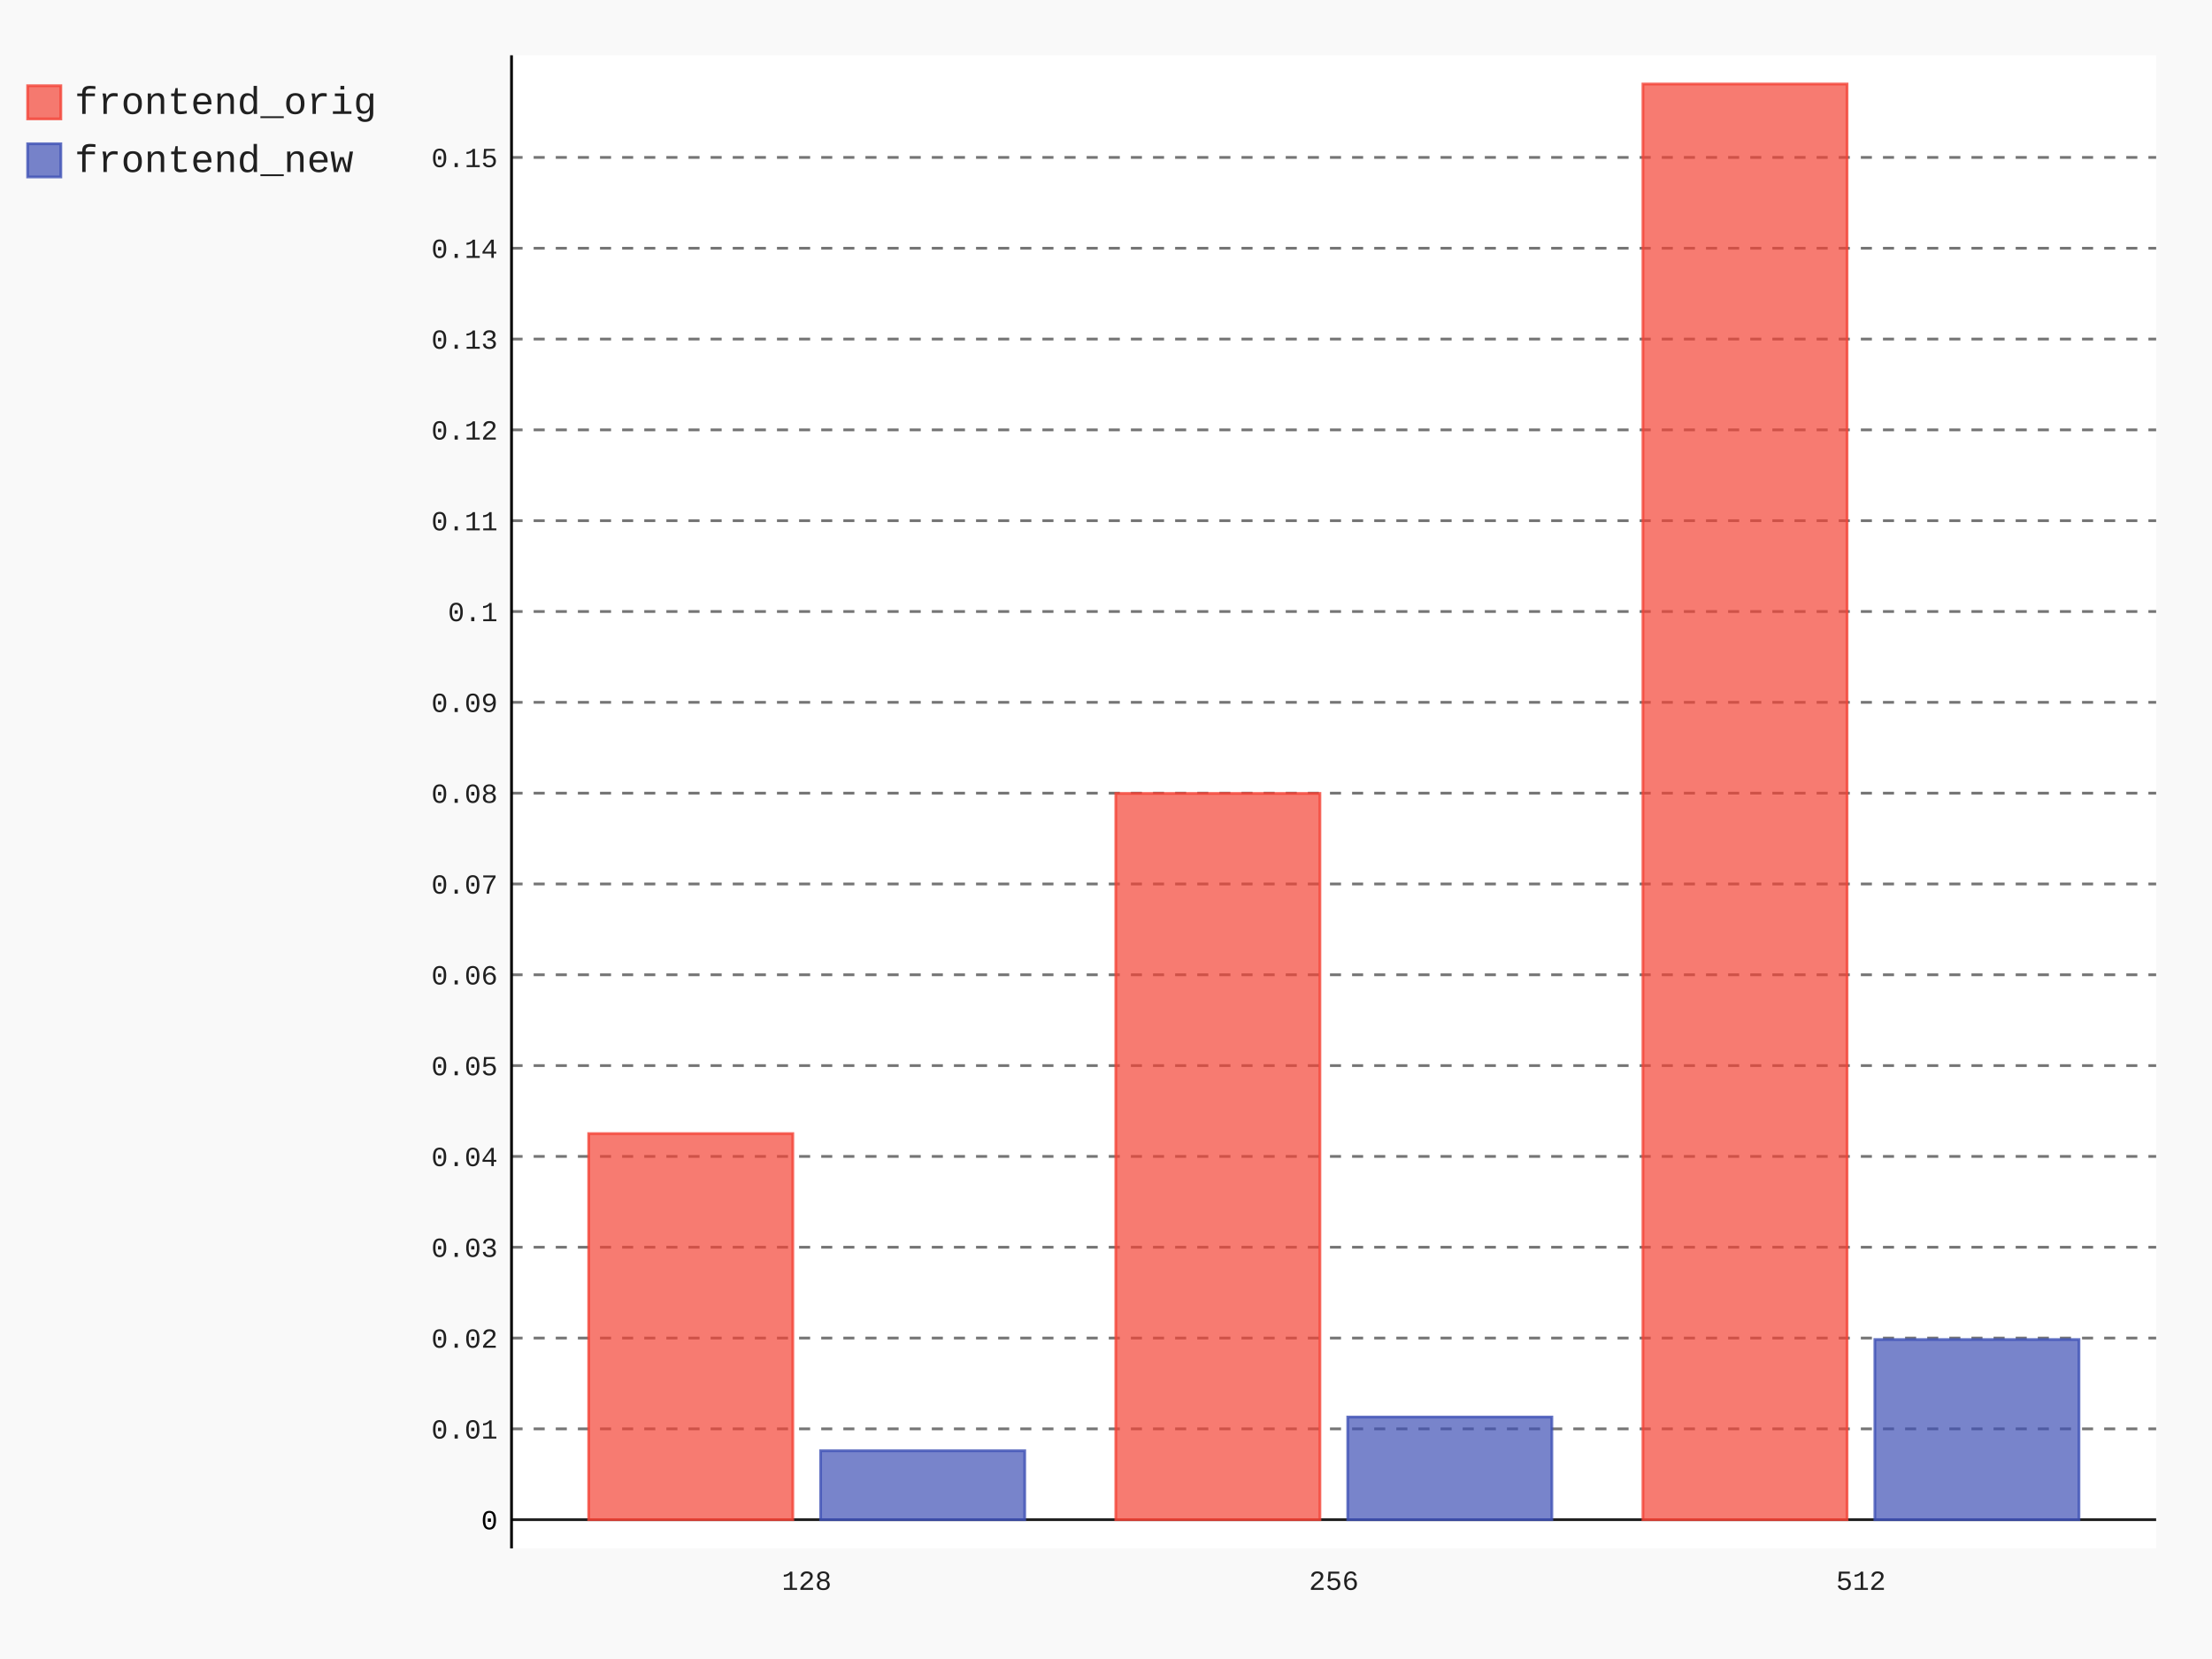
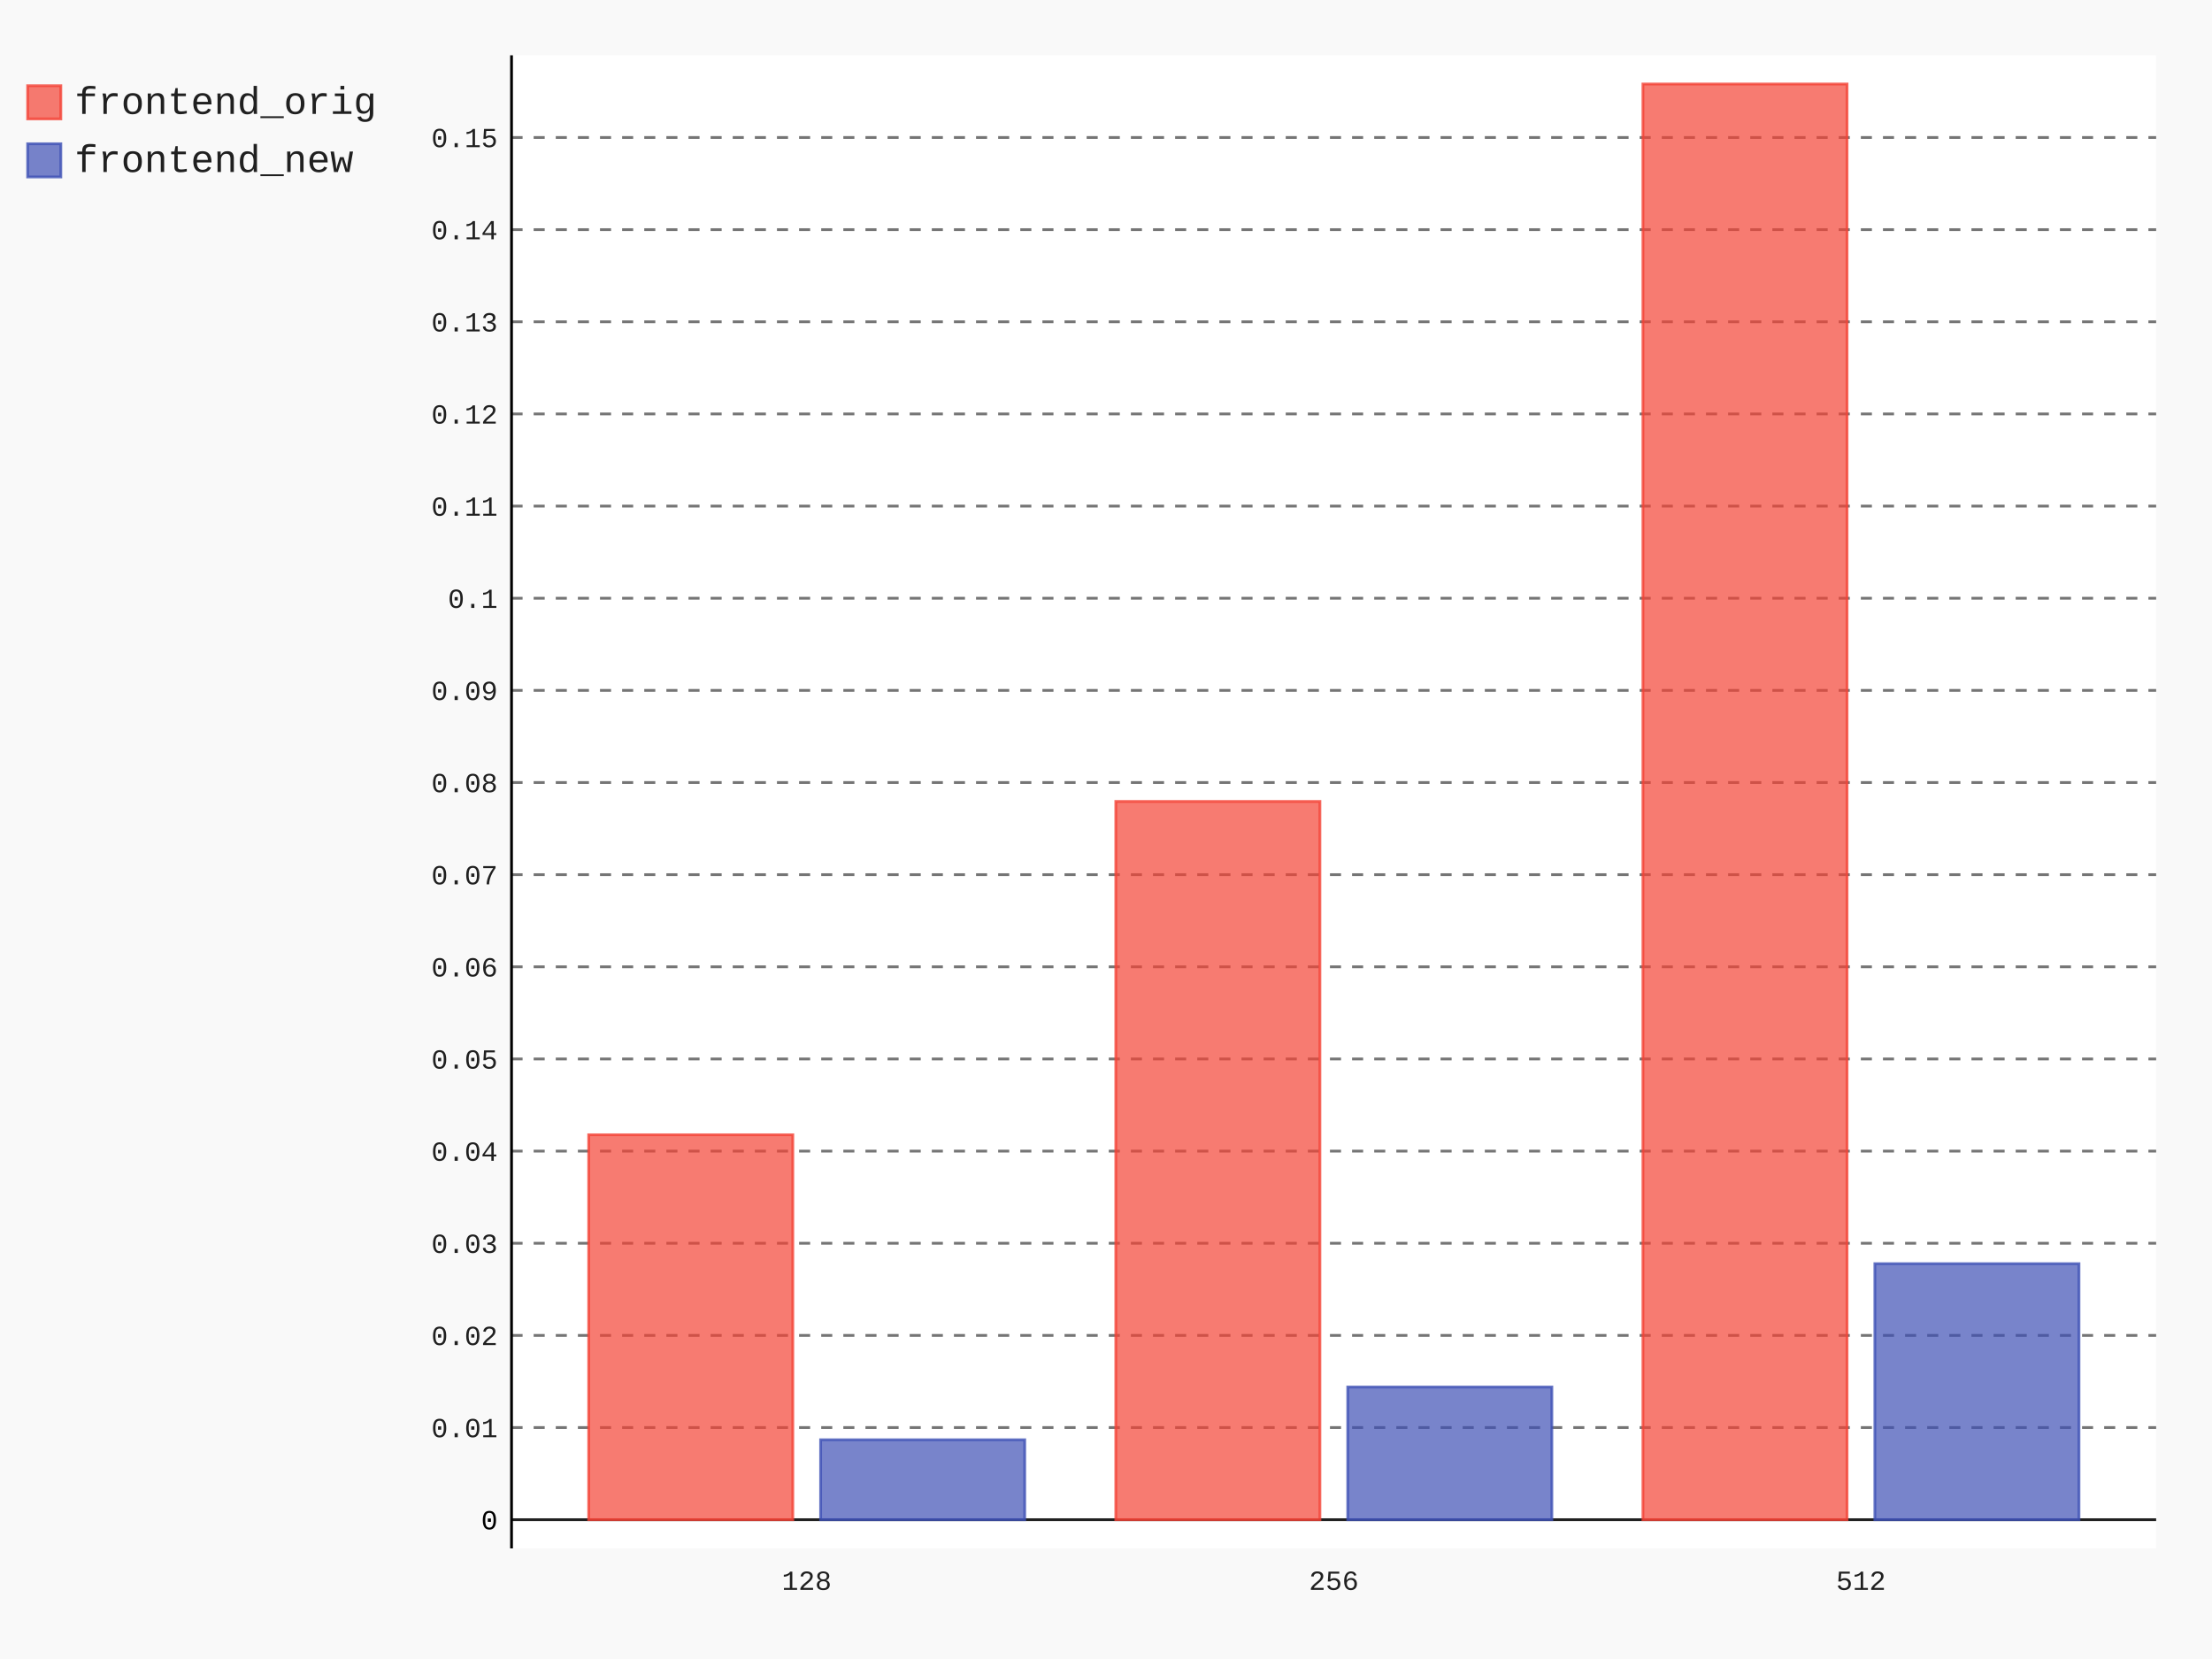
- <svg xmlns="http://www.w3.org/2000/svg" id="chart-e20c5444-6a09-4fd0-a3e4-52a176008e74" class="pygal-chart" viewBox="0 0 800 600">
+ <svg xmlns="http://www.w3.org/2000/svg" id="chart-0360074b-0d69-4c78-8e25-4d8aeb66c3b6" class="pygal-chart" viewBox="0 0 800 600">
  <defs>
-     <style type="text/css">#chart-e20c5444-6a09-4fd0-a3e4-52a176008e74{-webkit-user-select:none;-webkit-font-smoothing:antialiased;font-family:Consolas,"Liberation Mono",Menlo,Courier,monospace}#chart-e20c5444-6a09-4fd0-a3e4-52a176008e74 .title{font-family:Consolas,"Liberation Mono",Menlo,Courier,monospace;font-size:16px}#chart-e20c5444-6a09-4fd0-a3e4-52a176008e74 .legends .legend text{font-family:Consolas,"Liberation Mono",Menlo,Courier,monospace;font-size:14px}#chart-e20c5444-6a09-4fd0-a3e4-52a176008e74 .axis text{font-family:Consolas,"Liberation Mono",Menlo,Courier,monospace;font-size:10px}#chart-e20c5444-6a09-4fd0-a3e4-52a176008e74 .axis text.major{font-family:Consolas,"Liberation Mono",Menlo,Courier,monospace;font-size:10px}#chart-e20c5444-6a09-4fd0-a3e4-52a176008e74 .text-overlay text.value{font-family:Consolas,"Liberation Mono",Menlo,Courier,monospace;font-size:16px}#chart-e20c5444-6a09-4fd0-a3e4-52a176008e74 .text-overlay text.label{font-family:Consolas,"Liberation Mono",Menlo,Courier,monospace;font-size:10px}#chart-e20c5444-6a09-4fd0-a3e4-52a176008e74 .tooltip{font-family:Consolas,"Liberation Mono",Menlo,Courier,monospace;font-size:14px}#chart-e20c5444-6a09-4fd0-a3e4-52a176008e74 text.no_data{font-family:Consolas,"Liberation Mono",Menlo,Courier,monospace;font-size:64px}
- #chart-e20c5444-6a09-4fd0-a3e4-52a176008e74{background-color:rgba(249,249,249,1)}#chart-e20c5444-6a09-4fd0-a3e4-52a176008e74 path,#chart-e20c5444-6a09-4fd0-a3e4-52a176008e74 line,#chart-e20c5444-6a09-4fd0-a3e4-52a176008e74 rect,#chart-e20c5444-6a09-4fd0-a3e4-52a176008e74 circle{-webkit-transition:150ms;-moz-transition:150ms;transition:150ms}#chart-e20c5444-6a09-4fd0-a3e4-52a176008e74 .graph &gt; .background{fill:rgba(249,249,249,1)}#chart-e20c5444-6a09-4fd0-a3e4-52a176008e74 .plot &gt; .background{fill:rgba(255,255,255,1)}#chart-e20c5444-6a09-4fd0-a3e4-52a176008e74 .graph{fill:rgba(0,0,0,.87)}#chart-e20c5444-6a09-4fd0-a3e4-52a176008e74 text.no_data{fill:rgba(0,0,0,1)}#chart-e20c5444-6a09-4fd0-a3e4-52a176008e74 .title{fill:rgba(0,0,0,1)}#chart-e20c5444-6a09-4fd0-a3e4-52a176008e74 .legends .legend text{fill:rgba(0,0,0,.87)}#chart-e20c5444-6a09-4fd0-a3e4-52a176008e74 .legends .legend:hover text{fill:rgba(0,0,0,1)}#chart-e20c5444-6a09-4fd0-a3e4-52a176008e74 .axis .line{stroke:rgba(0,0,0,1)}#chart-e20c5444-6a09-4fd0-a3e4-52a176008e74 .axis .guide.line{stroke:rgba(0,0,0,.54)}#chart-e20c5444-6a09-4fd0-a3e4-52a176008e74 .axis .major.line{stroke:rgba(0,0,0,.87)}#chart-e20c5444-6a09-4fd0-a3e4-52a176008e74 .axis text.major{fill:rgba(0,0,0,1)}#chart-e20c5444-6a09-4fd0-a3e4-52a176008e74 .axis.y .guides:hover .guide.line,#chart-e20c5444-6a09-4fd0-a3e4-52a176008e74 .line-graph .axis.x .guides:hover .guide.line,#chart-e20c5444-6a09-4fd0-a3e4-52a176008e74 .stackedline-graph .axis.x .guides:hover .guide.line,#chart-e20c5444-6a09-4fd0-a3e4-52a176008e74 .xy-graph .axis.x .guides:hover .guide.line{stroke:rgba(0,0,0,1)}#chart-e20c5444-6a09-4fd0-a3e4-52a176008e74 .axis .guides:hover text{fill:rgba(0,0,0,1)}#chart-e20c5444-6a09-4fd0-a3e4-52a176008e74 .reactive{fill-opacity:.7;stroke-opacity:.8}#chart-e20c5444-6a09-4fd0-a3e4-52a176008e74 .ci{stroke:rgba(0,0,0,.87)}#chart-e20c5444-6a09-4fd0-a3e4-52a176008e74 .reactive.active,#chart-e20c5444-6a09-4fd0-a3e4-52a176008e74 .active .reactive{fill-opacity:.8;stroke-opacity:.9;stroke-width:4}#chart-e20c5444-6a09-4fd0-a3e4-52a176008e74 .ci .reactive.active{stroke-width:1.5}#chart-e20c5444-6a09-4fd0-a3e4-52a176008e74 .series text{fill:rgba(0,0,0,1)}#chart-e20c5444-6a09-4fd0-a3e4-52a176008e74 .tooltip rect{fill:rgba(255,255,255,1);stroke:rgba(0,0,0,1);-webkit-transition:opacity 150ms;-moz-transition:opacity 150ms;transition:opacity 150ms}#chart-e20c5444-6a09-4fd0-a3e4-52a176008e74 .tooltip .label{fill:rgba(0,0,0,.87)}#chart-e20c5444-6a09-4fd0-a3e4-52a176008e74 .tooltip .label{fill:rgba(0,0,0,.87)}#chart-e20c5444-6a09-4fd0-a3e4-52a176008e74 .tooltip .legend{font-size:.8em;fill:rgba(0,0,0,.54)}#chart-e20c5444-6a09-4fd0-a3e4-52a176008e74 .tooltip .x_label{font-size:.6em;fill:rgba(0,0,0,1)}#chart-e20c5444-6a09-4fd0-a3e4-52a176008e74 .tooltip .xlink{font-size:.5em;text-decoration:underline}#chart-e20c5444-6a09-4fd0-a3e4-52a176008e74 .tooltip .value{font-size:1.5em}#chart-e20c5444-6a09-4fd0-a3e4-52a176008e74 .bound{font-size:.5em}#chart-e20c5444-6a09-4fd0-a3e4-52a176008e74 .max-value{font-size:.75em;fill:rgba(0,0,0,.54)}#chart-e20c5444-6a09-4fd0-a3e4-52a176008e74 .map-element{fill:rgba(255,255,255,1);stroke:rgba(0,0,0,.54) !important}#chart-e20c5444-6a09-4fd0-a3e4-52a176008e74 .map-element .reactive{fill-opacity:inherit;stroke-opacity:inherit}#chart-e20c5444-6a09-4fd0-a3e4-52a176008e74 .color-0,#chart-e20c5444-6a09-4fd0-a3e4-52a176008e74 .color-0 a:visited{stroke:#F44336;fill:#F44336}#chart-e20c5444-6a09-4fd0-a3e4-52a176008e74 .color-1,#chart-e20c5444-6a09-4fd0-a3e4-52a176008e74 .color-1 a:visited{stroke:#3F51B5;fill:#3F51B5}#chart-e20c5444-6a09-4fd0-a3e4-52a176008e74 .text-overlay .color-0 text{fill:black}#chart-e20c5444-6a09-4fd0-a3e4-52a176008e74 .text-overlay .color-1 text{fill:black}
- #chart-e20c5444-6a09-4fd0-a3e4-52a176008e74 text.no_data{text-anchor:middle}#chart-e20c5444-6a09-4fd0-a3e4-52a176008e74 .guide.line{fill:none}#chart-e20c5444-6a09-4fd0-a3e4-52a176008e74 .centered{text-anchor:middle}#chart-e20c5444-6a09-4fd0-a3e4-52a176008e74 .title{text-anchor:middle}#chart-e20c5444-6a09-4fd0-a3e4-52a176008e74 .legends .legend text{fill-opacity:1}#chart-e20c5444-6a09-4fd0-a3e4-52a176008e74 .axis.x text{text-anchor:middle}#chart-e20c5444-6a09-4fd0-a3e4-52a176008e74 .axis.x:not(.web) text[transform]{text-anchor:start}#chart-e20c5444-6a09-4fd0-a3e4-52a176008e74 .axis.x:not(.web) text[transform].backwards{text-anchor:end}#chart-e20c5444-6a09-4fd0-a3e4-52a176008e74 .axis.y text{text-anchor:end}#chart-e20c5444-6a09-4fd0-a3e4-52a176008e74 .axis.y text[transform].backwards{text-anchor:start}#chart-e20c5444-6a09-4fd0-a3e4-52a176008e74 .axis.y2 text{text-anchor:start}#chart-e20c5444-6a09-4fd0-a3e4-52a176008e74 .axis.y2 text[transform].backwards{text-anchor:end}#chart-e20c5444-6a09-4fd0-a3e4-52a176008e74 .axis .guide.line{stroke-dasharray:4,4}#chart-e20c5444-6a09-4fd0-a3e4-52a176008e74 .axis .major.guide.line{stroke-dasharray:6,6}#chart-e20c5444-6a09-4fd0-a3e4-52a176008e74 .horizontal .axis.y .guide.line,#chart-e20c5444-6a09-4fd0-a3e4-52a176008e74 .horizontal .axis.y2 .guide.line,#chart-e20c5444-6a09-4fd0-a3e4-52a176008e74 .vertical .axis.x .guide.line{opacity:0}#chart-e20c5444-6a09-4fd0-a3e4-52a176008e74 .horizontal .axis.always_show .guide.line,#chart-e20c5444-6a09-4fd0-a3e4-52a176008e74 .vertical .axis.always_show .guide.line{opacity:1 !important}#chart-e20c5444-6a09-4fd0-a3e4-52a176008e74 .axis.y .guides:hover .guide.line,#chart-e20c5444-6a09-4fd0-a3e4-52a176008e74 .axis.y2 .guides:hover .guide.line,#chart-e20c5444-6a09-4fd0-a3e4-52a176008e74 .axis.x .guides:hover .guide.line{opacity:1}#chart-e20c5444-6a09-4fd0-a3e4-52a176008e74 .axis .guides:hover text{opacity:1}#chart-e20c5444-6a09-4fd0-a3e4-52a176008e74 .nofill{fill:none}#chart-e20c5444-6a09-4fd0-a3e4-52a176008e74 .subtle-fill{fill-opacity:.2}#chart-e20c5444-6a09-4fd0-a3e4-52a176008e74 .dot{stroke-width:1px;fill-opacity:1}#chart-e20c5444-6a09-4fd0-a3e4-52a176008e74 .dot.active{stroke-width:5px}#chart-e20c5444-6a09-4fd0-a3e4-52a176008e74 .dot.negative{fill:transparent}#chart-e20c5444-6a09-4fd0-a3e4-52a176008e74 text,#chart-e20c5444-6a09-4fd0-a3e4-52a176008e74 tspan{stroke:none !important}#chart-e20c5444-6a09-4fd0-a3e4-52a176008e74 .series text.active{opacity:1}#chart-e20c5444-6a09-4fd0-a3e4-52a176008e74 .tooltip rect{fill-opacity:.95;stroke-width:.5}#chart-e20c5444-6a09-4fd0-a3e4-52a176008e74 .tooltip text{fill-opacity:1}#chart-e20c5444-6a09-4fd0-a3e4-52a176008e74 .showable{visibility:hidden}#chart-e20c5444-6a09-4fd0-a3e4-52a176008e74 .showable.shown{visibility:visible}#chart-e20c5444-6a09-4fd0-a3e4-52a176008e74 .gauge-background{fill:rgba(229,229,229,1);stroke:none}#chart-e20c5444-6a09-4fd0-a3e4-52a176008e74 .bg-lines{stroke:rgba(249,249,249,1);stroke-width:2px}</style>
+     <style type="text/css">#chart-0360074b-0d69-4c78-8e25-4d8aeb66c3b6{-webkit-user-select:none;-webkit-font-smoothing:antialiased;font-family:Consolas,"Liberation Mono",Menlo,Courier,monospace}#chart-0360074b-0d69-4c78-8e25-4d8aeb66c3b6 .title{font-family:Consolas,"Liberation Mono",Menlo,Courier,monospace;font-size:16px}#chart-0360074b-0d69-4c78-8e25-4d8aeb66c3b6 .legends .legend text{font-family:Consolas,"Liberation Mono",Menlo,Courier,monospace;font-size:14px}#chart-0360074b-0d69-4c78-8e25-4d8aeb66c3b6 .axis text{font-family:Consolas,"Liberation Mono",Menlo,Courier,monospace;font-size:10px}#chart-0360074b-0d69-4c78-8e25-4d8aeb66c3b6 .axis text.major{font-family:Consolas,"Liberation Mono",Menlo,Courier,monospace;font-size:10px}#chart-0360074b-0d69-4c78-8e25-4d8aeb66c3b6 .text-overlay text.value{font-family:Consolas,"Liberation Mono",Menlo,Courier,monospace;font-size:16px}#chart-0360074b-0d69-4c78-8e25-4d8aeb66c3b6 .text-overlay text.label{font-family:Consolas,"Liberation Mono",Menlo,Courier,monospace;font-size:10px}#chart-0360074b-0d69-4c78-8e25-4d8aeb66c3b6 .tooltip{font-family:Consolas,"Liberation Mono",Menlo,Courier,monospace;font-size:14px}#chart-0360074b-0d69-4c78-8e25-4d8aeb66c3b6 text.no_data{font-family:Consolas,"Liberation Mono",Menlo,Courier,monospace;font-size:64px}
+ #chart-0360074b-0d69-4c78-8e25-4d8aeb66c3b6{background-color:rgba(249,249,249,1)}#chart-0360074b-0d69-4c78-8e25-4d8aeb66c3b6 path,#chart-0360074b-0d69-4c78-8e25-4d8aeb66c3b6 line,#chart-0360074b-0d69-4c78-8e25-4d8aeb66c3b6 rect,#chart-0360074b-0d69-4c78-8e25-4d8aeb66c3b6 circle{-webkit-transition:150ms;-moz-transition:150ms;transition:150ms}#chart-0360074b-0d69-4c78-8e25-4d8aeb66c3b6 .graph &gt; .background{fill:rgba(249,249,249,1)}#chart-0360074b-0d69-4c78-8e25-4d8aeb66c3b6 .plot &gt; .background{fill:rgba(255,255,255,1)}#chart-0360074b-0d69-4c78-8e25-4d8aeb66c3b6 .graph{fill:rgba(0,0,0,.87)}#chart-0360074b-0d69-4c78-8e25-4d8aeb66c3b6 text.no_data{fill:rgba(0,0,0,1)}#chart-0360074b-0d69-4c78-8e25-4d8aeb66c3b6 .title{fill:rgba(0,0,0,1)}#chart-0360074b-0d69-4c78-8e25-4d8aeb66c3b6 .legends .legend text{fill:rgba(0,0,0,.87)}#chart-0360074b-0d69-4c78-8e25-4d8aeb66c3b6 .legends .legend:hover text{fill:rgba(0,0,0,1)}#chart-0360074b-0d69-4c78-8e25-4d8aeb66c3b6 .axis .line{stroke:rgba(0,0,0,1)}#chart-0360074b-0d69-4c78-8e25-4d8aeb66c3b6 .axis .guide.line{stroke:rgba(0,0,0,.54)}#chart-0360074b-0d69-4c78-8e25-4d8aeb66c3b6 .axis .major.line{stroke:rgba(0,0,0,.87)}#chart-0360074b-0d69-4c78-8e25-4d8aeb66c3b6 .axis text.major{fill:rgba(0,0,0,1)}#chart-0360074b-0d69-4c78-8e25-4d8aeb66c3b6 .axis.y .guides:hover .guide.line,#chart-0360074b-0d69-4c78-8e25-4d8aeb66c3b6 .line-graph .axis.x .guides:hover .guide.line,#chart-0360074b-0d69-4c78-8e25-4d8aeb66c3b6 .stackedline-graph .axis.x .guides:hover .guide.line,#chart-0360074b-0d69-4c78-8e25-4d8aeb66c3b6 .xy-graph .axis.x .guides:hover .guide.line{stroke:rgba(0,0,0,1)}#chart-0360074b-0d69-4c78-8e25-4d8aeb66c3b6 .axis .guides:hover text{fill:rgba(0,0,0,1)}#chart-0360074b-0d69-4c78-8e25-4d8aeb66c3b6 .reactive{fill-opacity:.7;stroke-opacity:.8}#chart-0360074b-0d69-4c78-8e25-4d8aeb66c3b6 .ci{stroke:rgba(0,0,0,.87)}#chart-0360074b-0d69-4c78-8e25-4d8aeb66c3b6 .reactive.active,#chart-0360074b-0d69-4c78-8e25-4d8aeb66c3b6 .active .reactive{fill-opacity:.8;stroke-opacity:.9;stroke-width:4}#chart-0360074b-0d69-4c78-8e25-4d8aeb66c3b6 .ci .reactive.active{stroke-width:1.5}#chart-0360074b-0d69-4c78-8e25-4d8aeb66c3b6 .series text{fill:rgba(0,0,0,1)}#chart-0360074b-0d69-4c78-8e25-4d8aeb66c3b6 .tooltip rect{fill:rgba(255,255,255,1);stroke:rgba(0,0,0,1);-webkit-transition:opacity 150ms;-moz-transition:opacity 150ms;transition:opacity 150ms}#chart-0360074b-0d69-4c78-8e25-4d8aeb66c3b6 .tooltip .label{fill:rgba(0,0,0,.87)}#chart-0360074b-0d69-4c78-8e25-4d8aeb66c3b6 .tooltip .label{fill:rgba(0,0,0,.87)}#chart-0360074b-0d69-4c78-8e25-4d8aeb66c3b6 .tooltip .legend{font-size:.8em;fill:rgba(0,0,0,.54)}#chart-0360074b-0d69-4c78-8e25-4d8aeb66c3b6 .tooltip .x_label{font-size:.6em;fill:rgba(0,0,0,1)}#chart-0360074b-0d69-4c78-8e25-4d8aeb66c3b6 .tooltip .xlink{font-size:.5em;text-decoration:underline}#chart-0360074b-0d69-4c78-8e25-4d8aeb66c3b6 .tooltip .value{font-size:1.5em}#chart-0360074b-0d69-4c78-8e25-4d8aeb66c3b6 .bound{font-size:.5em}#chart-0360074b-0d69-4c78-8e25-4d8aeb66c3b6 .max-value{font-size:.75em;fill:rgba(0,0,0,.54)}#chart-0360074b-0d69-4c78-8e25-4d8aeb66c3b6 .map-element{fill:rgba(255,255,255,1);stroke:rgba(0,0,0,.54) !important}#chart-0360074b-0d69-4c78-8e25-4d8aeb66c3b6 .map-element .reactive{fill-opacity:inherit;stroke-opacity:inherit}#chart-0360074b-0d69-4c78-8e25-4d8aeb66c3b6 .color-0,#chart-0360074b-0d69-4c78-8e25-4d8aeb66c3b6 .color-0 a:visited{stroke:#F44336;fill:#F44336}#chart-0360074b-0d69-4c78-8e25-4d8aeb66c3b6 .color-1,#chart-0360074b-0d69-4c78-8e25-4d8aeb66c3b6 .color-1 a:visited{stroke:#3F51B5;fill:#3F51B5}#chart-0360074b-0d69-4c78-8e25-4d8aeb66c3b6 .text-overlay .color-0 text{fill:black}#chart-0360074b-0d69-4c78-8e25-4d8aeb66c3b6 .text-overlay .color-1 text{fill:black}
+ #chart-0360074b-0d69-4c78-8e25-4d8aeb66c3b6 text.no_data{text-anchor:middle}#chart-0360074b-0d69-4c78-8e25-4d8aeb66c3b6 .guide.line{fill:none}#chart-0360074b-0d69-4c78-8e25-4d8aeb66c3b6 .centered{text-anchor:middle}#chart-0360074b-0d69-4c78-8e25-4d8aeb66c3b6 .title{text-anchor:middle}#chart-0360074b-0d69-4c78-8e25-4d8aeb66c3b6 .legends .legend text{fill-opacity:1}#chart-0360074b-0d69-4c78-8e25-4d8aeb66c3b6 .axis.x text{text-anchor:middle}#chart-0360074b-0d69-4c78-8e25-4d8aeb66c3b6 .axis.x:not(.web) text[transform]{text-anchor:start}#chart-0360074b-0d69-4c78-8e25-4d8aeb66c3b6 .axis.x:not(.web) text[transform].backwards{text-anchor:end}#chart-0360074b-0d69-4c78-8e25-4d8aeb66c3b6 .axis.y text{text-anchor:end}#chart-0360074b-0d69-4c78-8e25-4d8aeb66c3b6 .axis.y text[transform].backwards{text-anchor:start}#chart-0360074b-0d69-4c78-8e25-4d8aeb66c3b6 .axis.y2 text{text-anchor:start}#chart-0360074b-0d69-4c78-8e25-4d8aeb66c3b6 .axis.y2 text[transform].backwards{text-anchor:end}#chart-0360074b-0d69-4c78-8e25-4d8aeb66c3b6 .axis .guide.line{stroke-dasharray:4,4}#chart-0360074b-0d69-4c78-8e25-4d8aeb66c3b6 .axis .major.guide.line{stroke-dasharray:6,6}#chart-0360074b-0d69-4c78-8e25-4d8aeb66c3b6 .horizontal .axis.y .guide.line,#chart-0360074b-0d69-4c78-8e25-4d8aeb66c3b6 .horizontal .axis.y2 .guide.line,#chart-0360074b-0d69-4c78-8e25-4d8aeb66c3b6 .vertical .axis.x .guide.line{opacity:0}#chart-0360074b-0d69-4c78-8e25-4d8aeb66c3b6 .horizontal .axis.always_show .guide.line,#chart-0360074b-0d69-4c78-8e25-4d8aeb66c3b6 .vertical .axis.always_show .guide.line{opacity:1 !important}#chart-0360074b-0d69-4c78-8e25-4d8aeb66c3b6 .axis.y .guides:hover .guide.line,#chart-0360074b-0d69-4c78-8e25-4d8aeb66c3b6 .axis.y2 .guides:hover .guide.line,#chart-0360074b-0d69-4c78-8e25-4d8aeb66c3b6 .axis.x .guides:hover .guide.line{opacity:1}#chart-0360074b-0d69-4c78-8e25-4d8aeb66c3b6 .axis .guides:hover text{opacity:1}#chart-0360074b-0d69-4c78-8e25-4d8aeb66c3b6 .nofill{fill:none}#chart-0360074b-0d69-4c78-8e25-4d8aeb66c3b6 .subtle-fill{fill-opacity:.2}#chart-0360074b-0d69-4c78-8e25-4d8aeb66c3b6 .dot{stroke-width:1px;fill-opacity:1}#chart-0360074b-0d69-4c78-8e25-4d8aeb66c3b6 .dot.active{stroke-width:5px}#chart-0360074b-0d69-4c78-8e25-4d8aeb66c3b6 .dot.negative{fill:transparent}#chart-0360074b-0d69-4c78-8e25-4d8aeb66c3b6 text,#chart-0360074b-0d69-4c78-8e25-4d8aeb66c3b6 tspan{stroke:none !important}#chart-0360074b-0d69-4c78-8e25-4d8aeb66c3b6 .series text.active{opacity:1}#chart-0360074b-0d69-4c78-8e25-4d8aeb66c3b6 .tooltip rect{fill-opacity:.95;stroke-width:.5}#chart-0360074b-0d69-4c78-8e25-4d8aeb66c3b6 .tooltip text{fill-opacity:1}#chart-0360074b-0d69-4c78-8e25-4d8aeb66c3b6 .showable{visibility:hidden}#chart-0360074b-0d69-4c78-8e25-4d8aeb66c3b6 .showable.shown{visibility:visible}#chart-0360074b-0d69-4c78-8e25-4d8aeb66c3b6 .gauge-background{fill:rgba(229,229,229,1);stroke:none}#chart-0360074b-0d69-4c78-8e25-4d8aeb66c3b6 .bg-lines{stroke:rgba(249,249,249,1);stroke-width:2px}</style>
  </defs>
  <g class="graph bar-graph vertical">
    <rect x="0" y="0" width="800" height="600" class="background" />
    <g transform="translate(185, 20)" class="plot">
      <rect x="0" y="0" width="594.8" height="540" class="background" />
      <g class="axis y always_show">
        <g class="guides">
          <path d="M0 529.615 h594.8" class="axis major line" />
          <text x="-5" y="533.115" class="major">0</text>
        </g>
        <g class="guides">
-           <path d="M0 496.77 h594.8" class="guide line" />
-           <text x="-5" y="500.27" class="">0.01</text>
+           <path d="M0 496.289 h594.8" class="guide line" />
+           <text x="-5" y="499.789" class="">0.01</text>
        </g>
        <g class="guides">
-           <path d="M0 463.925 h594.8" class="guide line" />
-           <text x="-5" y="467.425" class="">0.02</text>
+           <path d="M0 462.963 h594.8" class="guide line" />
+           <text x="-5" y="466.463" class="">0.02</text>
        </g>
        <g class="guides">
-           <path d="M0 431.079 h594.8" class="guide line" />
-           <text x="-5" y="434.579" class="">0.03</text>
+           <path d="M0 429.637 h594.8" class="guide line" />
+           <text x="-5" y="433.137" class="">0.03</text>
        </g>
        <g class="guides">
-           <path d="M0 398.234 h594.8" class="guide line" />
-           <text x="-5" y="401.734" class="">0.04</text>
+           <path d="M0 396.311 h594.8" class="guide line" />
+           <text x="-5" y="399.811" class="">0.04</text>
        </g>
        <g class="guides">
-           <path d="M0 365.388 h594.8" class="guide line" />
-           <text x="-5" y="368.888" class="">0.05</text>
+           <path d="M0 362.985 h594.8" class="guide line" />
+           <text x="-5" y="366.485" class="">0.05</text>
        </g>
        <g class="guides">
-           <path d="M0 332.543 h594.8" class="guide line" />
-           <text x="-5" y="336.043" class="">0.06</text>
+           <path d="M0 329.659 h594.8" class="guide line" />
+           <text x="-5" y="333.159" class="">0.06</text>
        </g>
        <g class="guides">
-           <path d="M0 299.697 h594.8" class="guide line" />
-           <text x="-5" y="303.197" class="">0.07</text>
+           <path d="M0 296.334 h594.8" class="guide line" />
+           <text x="-5" y="299.834" class="">0.07</text>
        </g>
        <g class="guides">
-           <path d="M0 266.852 h594.8" class="guide line" />
-           <text x="-5" y="270.352" class="">0.08</text>
+           <path d="M0 263.008 h594.8" class="guide line" />
+           <text x="-5" y="266.508" class="">0.08</text>
        </g>
        <g class="guides">
-           <path d="M0 234.007 h594.8" class="guide line" />
-           <text x="-5" y="237.507" class="">0.09</text>
+           <path d="M0 229.682 h594.8" class="guide line" />
+           <text x="-5" y="233.182" class="">0.09</text>
        </g>
        <g class="guides">
-           <path d="M0 201.161 h594.8" class="guide line" />
-           <text x="-5" y="204.661" class="">0.1</text>
+           <path d="M0 196.356 h594.8" class="guide line" />
+           <text x="-5" y="199.856" class="">0.1</text>
        </g>
        <g class="guides">
-           <path d="M0 168.316 h594.8" class="guide line" />
-           <text x="-5" y="171.816" class="">0.11</text>
+           <path d="M0 163.03 h594.8" class="guide line" />
+           <text x="-5" y="166.53" class="">0.11</text>
        </g>
        <g class="guides">
-           <path d="M0 135.47 h594.8" class="guide line" />
-           <text x="-5" y="138.97" class="">0.12</text>
+           <path d="M0 129.704 h594.8" class="guide line" />
+           <text x="-5" y="133.204" class="">0.12</text>
        </g>
        <g class="guides">
-           <path d="M0 102.625 h594.8" class="guide line" />
-           <text x="-5" y="106.125" class="">0.13</text>
+           <path d="M0 96.378 h594.8" class="guide line" />
+           <text x="-5" y="99.878" class="">0.13</text>
        </g>
        <g class="guides">
-           <path d="M0 69.779 h594.8" class="guide line" />
-           <text x="-5" y="73.279" class="">0.14</text>
+           <path d="M0 63.052 h594.8" class="guide line" />
+           <text x="-5" y="66.552" class="">0.14</text>
        </g>
        <g class="guides">
-           <path d="M0 36.934 h594.8" class="guide line" />
-           <text x="-5" y="40.434" class="">0.15</text>
+           <path d="M0 29.726 h594.8" class="guide line" />
+           <text x="-5" y="33.226" class="">0.15</text>
        </g>
      </g>
      <g class="axis x">
        <path d="M0 0 v540" class="line" />
        <g class="guides">
          <path d="M106.759 0 v540" class="guide line" />
          <text x="106.759" y="555.0" class="">128</text>
        </g>
        <g class="guides">
          <path d="M297.4 0 v540" class="guide line" />
          <text x="297.4" y="555.0" class="">256</text>
        </g>
        <g class="guides">
          <path d="M488.041 0 v540" class="guide line" />
          <text x="488.041" y="555.0" class="">512</text>
        </g>
      </g>
      <g class="series serie-0 color-0">
        <g class="bars">
          <g class="bar">
-             <rect x="27.91" y="389.984" rx="0" ry="0" width="73.816" height="139.631" class="rect reactive tooltip-trigger" />
+             <rect x="27.91" y="390.41" rx="0" ry="0" width="73.816" height="139.205" class="rect reactive tooltip-trigger" />
          </g>
          <g class="bar">
-             <rect x="218.551" y="266.951" rx="0" ry="0" width="73.816" height="262.664" class="rect reactive tooltip-trigger" />
+             <rect x="218.551" y="269.854" rx="0" ry="0" width="73.816" height="259.761" class="rect reactive tooltip-trigger" />
          </g>
          <g class="bar">
            <rect x="409.192" y="10.385" rx="0" ry="0" width="73.816" height="519.231" class="rect reactive tooltip-trigger" />
          </g>
        </g>
      </g>
      <g class="series serie-1 color-1">
        <g class="bars">
          <g class="bar">
-             <rect x="111.792" y="504.685" rx="0" ry="0" width="73.816" height="24.931" class="rect reactive tooltip-trigger" />
+             <rect x="111.792" y="500.715" rx="0" ry="0" width="73.816" height="28.9" class="rect reactive tooltip-trigger" />
          </g>
          <g class="bar">
-             <rect x="302.433" y="492.49" rx="0" ry="0" width="73.816" height="37.126" class="rect reactive tooltip-trigger" />
+             <rect x="302.433" y="481.639" rx="0" ry="0" width="73.816" height="47.976" class="rect reactive tooltip-trigger" />
          </g>
          <g class="bar">
-             <rect x="493.074" y="464.46" rx="0" ry="0" width="73.816" height="65.155" class="rect reactive tooltip-trigger" />
+             <rect x="493.074" y="437.029" rx="0" ry="0" width="73.816" height="92.586" class="rect reactive tooltip-trigger" />
          </g>
        </g>
      </g>
    </g>
    <g class="titles" />
    <g transform="translate(185, 20)" class="plot overlay">
      <g class="series serie-0 color-0" />
      <g class="series serie-1 color-1" />
    </g>
    <g transform="translate(185, 20)" class="plot text-overlay">
      <g class="series serie-0 color-0" />
      <g class="series serie-1 color-1" />
    </g>
    <g transform="translate(185, 20)" class="plot tooltip-overlay">
      <g transform="translate(0 0)" style="opacity: 0" class="tooltip">
        <rect rx="0" ry="0" width="0" height="0" class="tooltip-box" />
        <g class="text" />
      </g>
    </g>
    <g transform="translate(10, 30)" class="legends">
      <g id="activate-serie-0" class="legend reactive activate-serie">
        <rect x="0.0" y="1.0" width="12" height="12" class="color-0 reactive" />
        <text x="17.0" y="11.2">frontend_orig</text>
      </g>
      <g id="activate-serie-1" class="legend reactive activate-serie">
        <rect x="0.0" y="22.0" width="12" height="12" class="color-1 reactive" />
        <text x="17.0" y="32.2">frontend_new</text>
      </g>
    </g>
    <g transform="translate(790, 30)" class="legends" />
  </g>
</svg>
